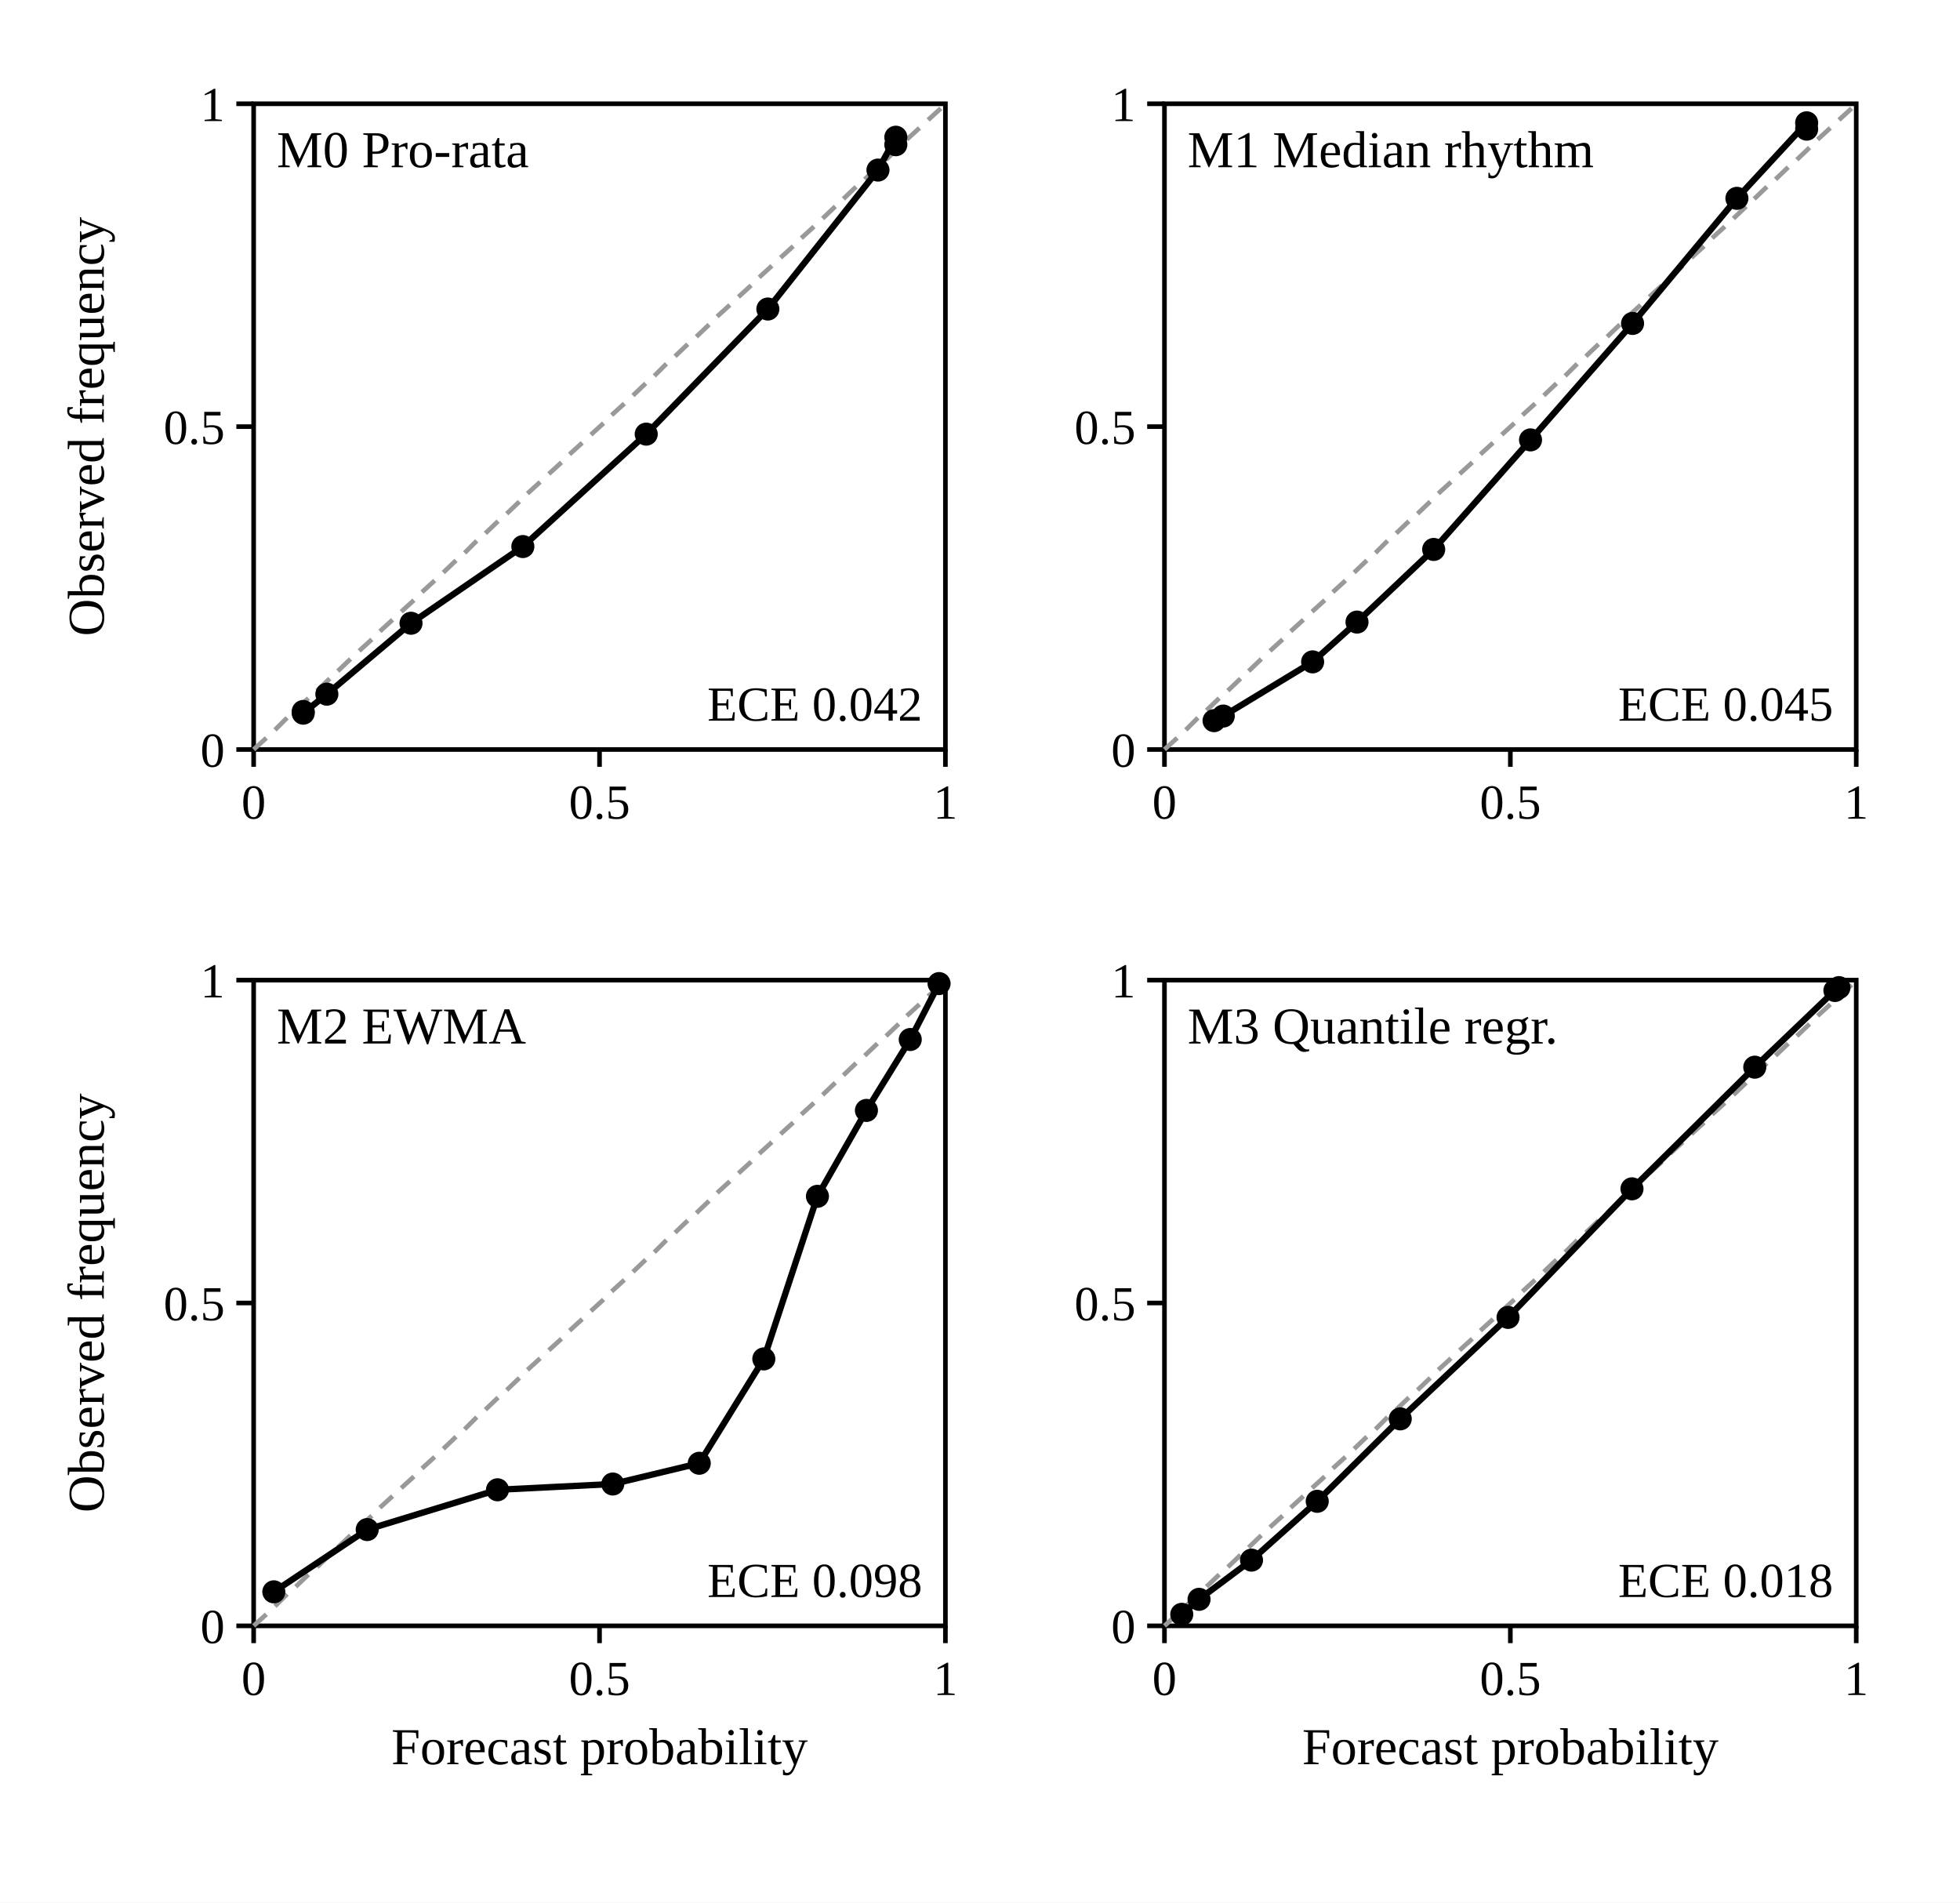
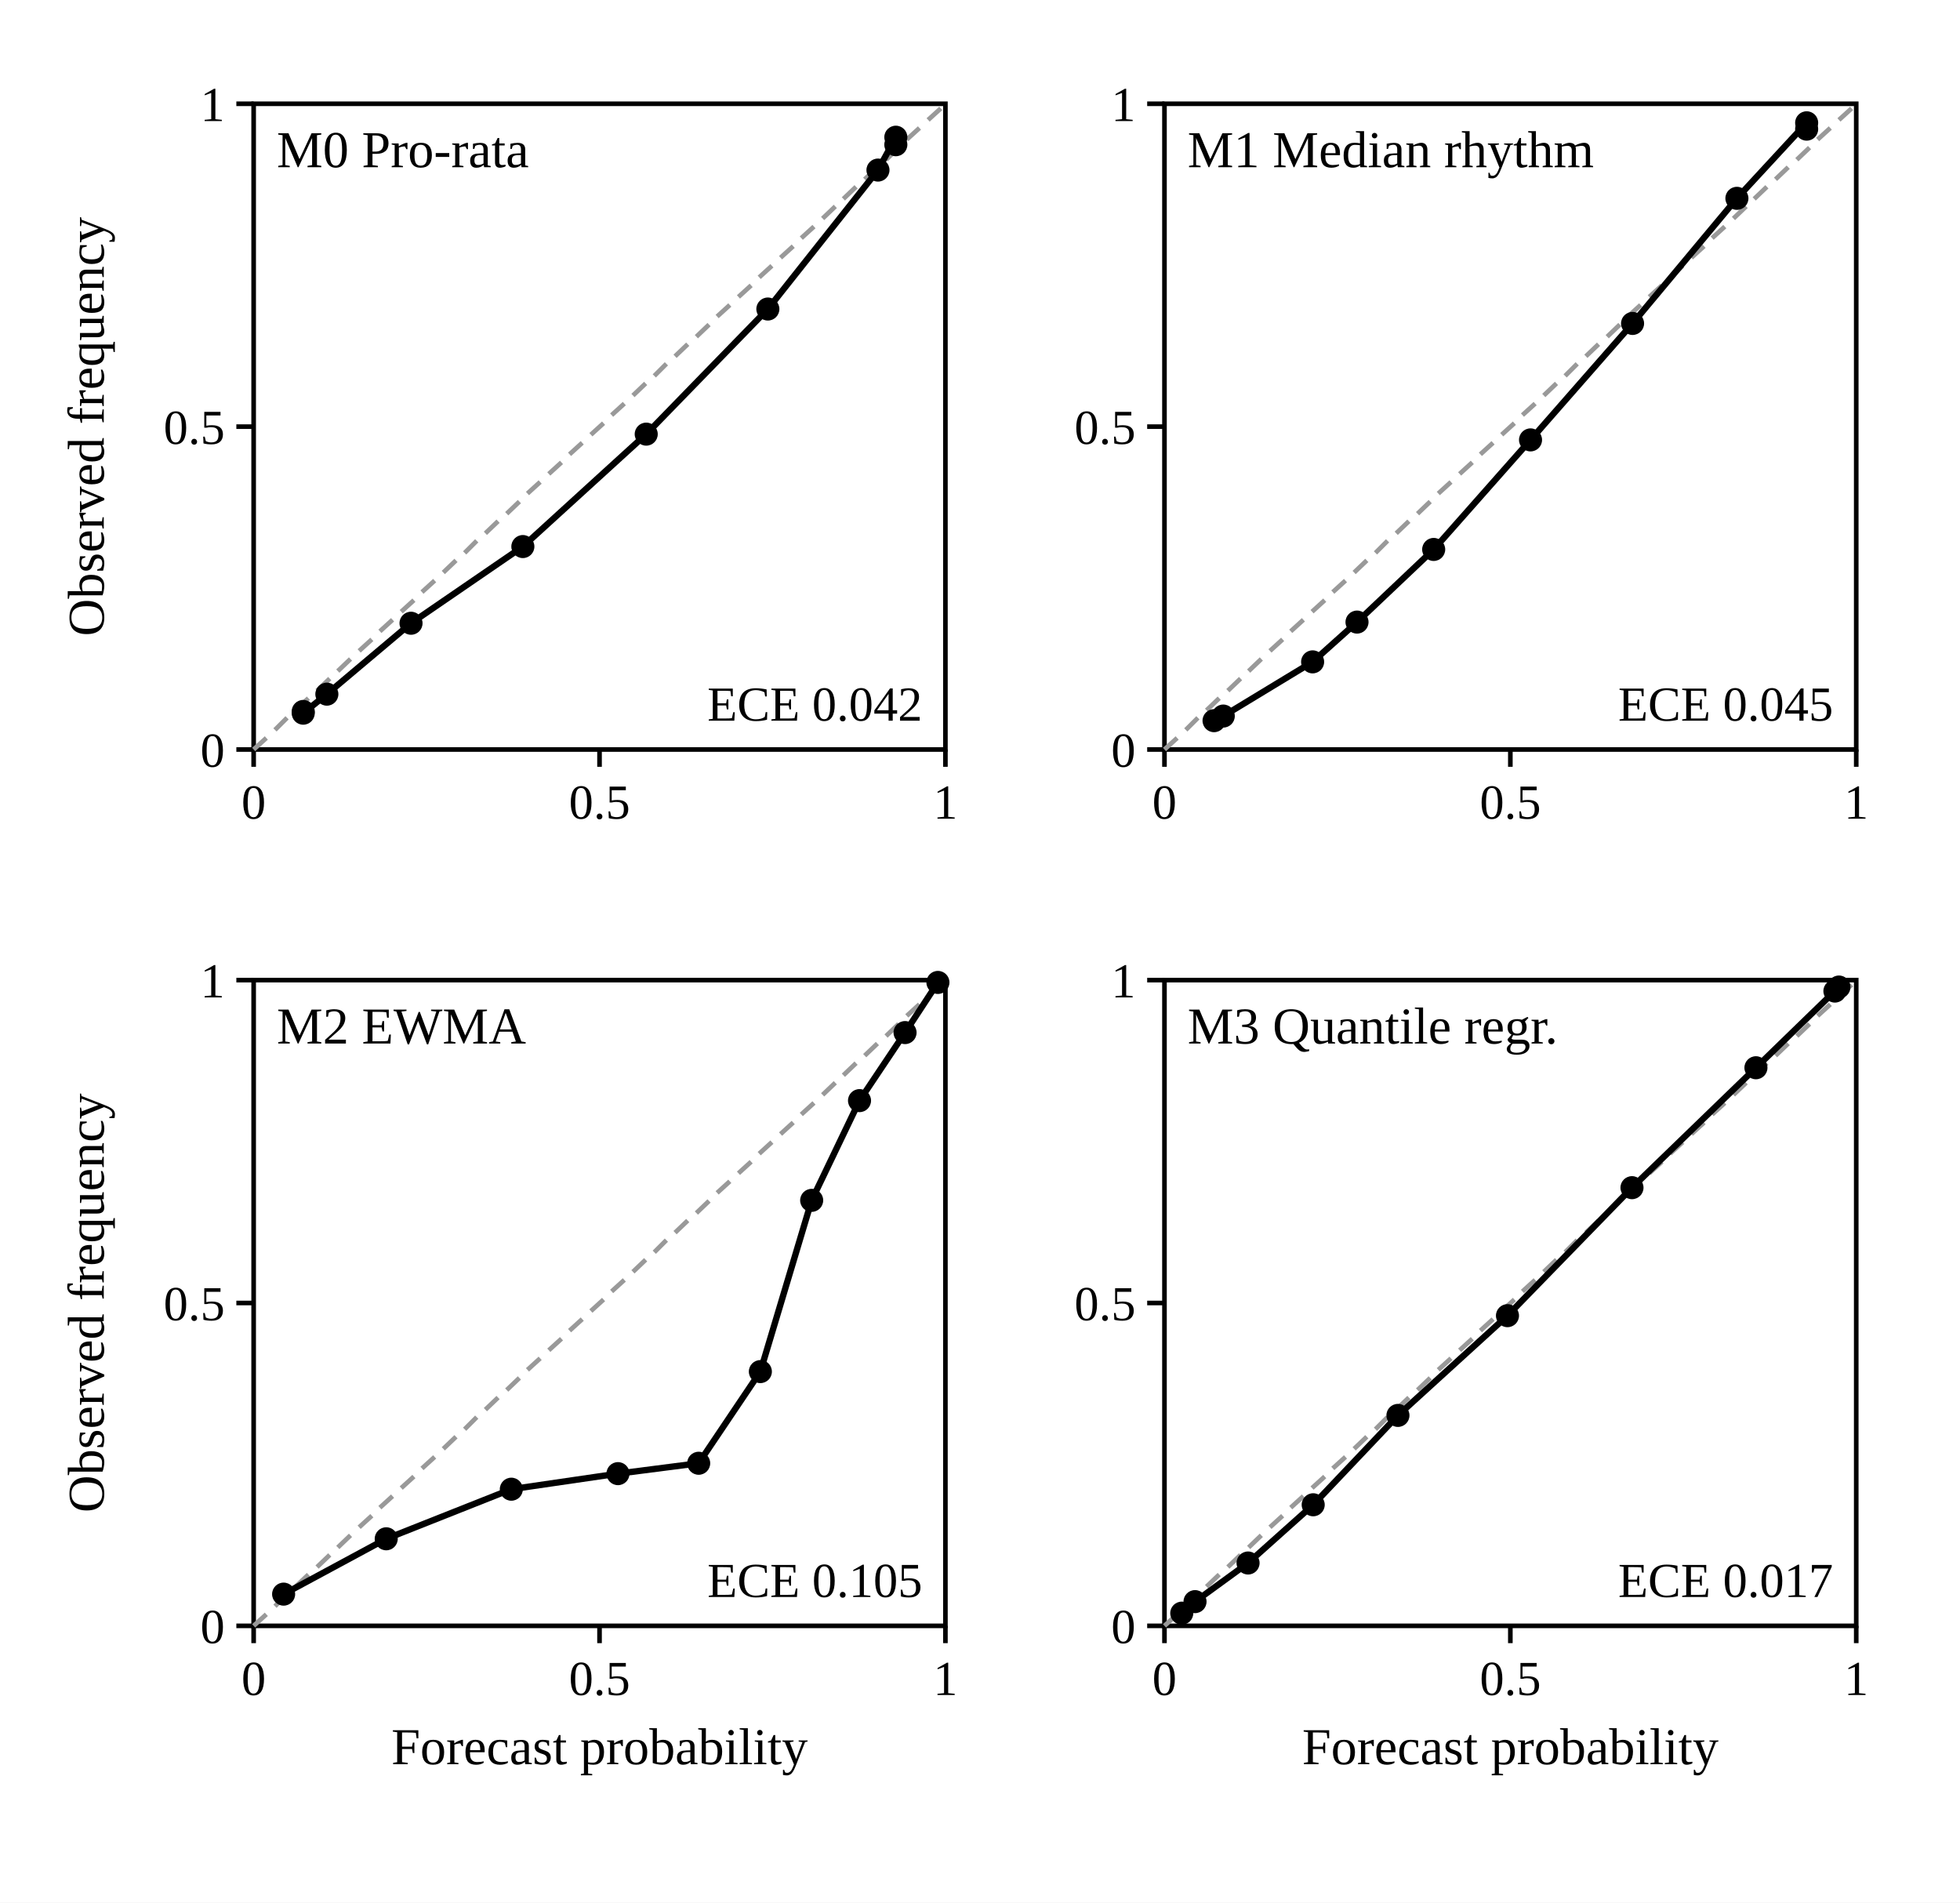
<svg xmlns="http://www.w3.org/2000/svg" width="340" height="330" viewBox="0 0 340 330">
  <rect width="340" height="330" fill="#fff" />
  <rect x="44" y="18" width="120" height="112" fill="none" stroke="#000" stroke-width="0.8" />
  <line x1="44.0" y1="130" x2="44.0" y2="133" stroke="#000" stroke-width="0.8" />
  <text x="44.0" y="142" font-family="Times New Roman, Times, serif" font-size="8.5" text-anchor="middle">0</text>
  <line x1="104.0" y1="130" x2="104.0" y2="133" stroke="#000" stroke-width="0.8" />
  <text x="104.0" y="142" font-family="Times New Roman, Times, serif" font-size="8.5" text-anchor="middle">0.5</text>
  <line x1="164.0" y1="130" x2="164.0" y2="133" stroke="#000" stroke-width="0.8" />
  <text x="164.0" y="142" font-family="Times New Roman, Times, serif" font-size="8.5" text-anchor="middle">1</text>
  <line x1="41" y1="130.0" x2="44" y2="130.0" stroke="#000" stroke-width="0.8" />
  <text x="39" y="133.0" font-family="Times New Roman, Times, serif" font-size="8.5" text-anchor="end">0</text>
  <line x1="41" y1="74.0" x2="44" y2="74.0" stroke="#000" stroke-width="0.8" />
  <text x="39" y="77.0" font-family="Times New Roman, Times, serif" font-size="8.5" text-anchor="end">0.5</text>
  <line x1="41" y1="18.0" x2="44" y2="18.0" stroke="#000" stroke-width="0.8" />
  <text x="39" y="21.0" font-family="Times New Roman, Times, serif" font-size="8.5" text-anchor="end">1</text>
  <text x="18" y="74.0" font-family="Times New Roman, Times, serif" font-size="9" text-anchor="middle" transform="rotate(-90 18 74.0)">Observed frequency</text>
  <line x1="44.0" y1="130.0" x2="46.2" y2="128.0" stroke="#999999" stroke-width="0.8" />
  <line x1="47.7" y1="126.6" x2="49.8" y2="124.5" stroke="#999999" stroke-width="0.8" />
  <line x1="51.3" y1="123.2" x2="53.5" y2="121.1" stroke="#999999" stroke-width="0.8" />
  <line x1="55.0" y1="119.8" x2="57.2" y2="117.7" stroke="#999999" stroke-width="0.8" />
  <line x1="58.6" y1="116.4" x2="60.8" y2="114.3" stroke="#999999" stroke-width="0.8" />
  <line x1="62.3" y1="112.9" x2="64.5" y2="110.9" stroke="#999999" stroke-width="0.8" />
  <line x1="65.9" y1="109.5" x2="68.1" y2="107.5" stroke="#999999" stroke-width="0.8" />
  <line x1="69.6" y1="106.1" x2="71.8" y2="104.1" stroke="#999999" stroke-width="0.8" />
  <line x1="73.2" y1="102.7" x2="75.4" y2="100.7" stroke="#999999" stroke-width="0.8" />
  <line x1="76.9" y1="99.3" x2="79.1" y2="97.2" stroke="#999999" stroke-width="0.8" />
  <line x1="80.6" y1="95.9" x2="82.7" y2="93.8" stroke="#999999" stroke-width="0.8" />
  <line x1="84.2" y1="92.5" x2="86.4" y2="90.4" stroke="#999999" stroke-width="0.8" />
  <line x1="87.9" y1="89.1" x2="90.1" y2="87.0" stroke="#999999" stroke-width="0.8" />
  <line x1="91.5" y1="85.6" x2="93.7" y2="83.6" stroke="#999999" stroke-width="0.8" />
  <line x1="95.2" y1="82.2" x2="97.4" y2="80.2" stroke="#999999" stroke-width="0.8" />
  <line x1="98.8" y1="78.8" x2="101.0" y2="76.8" stroke="#999999" stroke-width="0.8" />
  <line x1="102.5" y1="75.4" x2="104.7" y2="73.4" stroke="#999999" stroke-width="0.8" />
  <line x1="106.1" y1="72.0" x2="108.3" y2="70.0" stroke="#999999" stroke-width="0.8" />
  <line x1="109.8" y1="68.6" x2="112.0" y2="66.5" stroke="#999999" stroke-width="0.8" />
  <line x1="113.5" y1="65.2" x2="115.6" y2="63.1" stroke="#999999" stroke-width="0.8" />
  <line x1="117.1" y1="61.8" x2="119.3" y2="59.7" stroke="#999999" stroke-width="0.8" />
  <line x1="120.8" y1="58.4" x2="123.0" y2="56.3" stroke="#999999" stroke-width="0.8" />
  <line x1="124.4" y1="54.9" x2="126.6" y2="52.9" stroke="#999999" stroke-width="0.8" />
  <line x1="128.1" y1="51.5" x2="130.3" y2="49.5" stroke="#999999" stroke-width="0.8" />
  <line x1="131.7" y1="48.1" x2="133.9" y2="46.1" stroke="#999999" stroke-width="0.8" />
  <line x1="135.4" y1="44.7" x2="137.6" y2="42.7" stroke="#999999" stroke-width="0.8" />
  <line x1="139.0" y1="41.3" x2="141.2" y2="39.3" stroke="#999999" stroke-width="0.8" />
  <line x1="142.7" y1="37.9" x2="144.9" y2="35.8" stroke="#999999" stroke-width="0.8" />
  <line x1="146.3" y1="34.5" x2="148.5" y2="32.4" stroke="#999999" stroke-width="0.8" />
  <line x1="150.0" y1="31.1" x2="152.2" y2="29.0" stroke="#999999" stroke-width="0.8" />
  <line x1="153.7" y1="27.7" x2="155.9" y2="25.6" stroke="#999999" stroke-width="0.8" />
  <line x1="157.3" y1="24.2" x2="159.5" y2="22.2" stroke="#999999" stroke-width="0.8" />
  <line x1="161.0" y1="20.8" x2="163.2" y2="18.8" stroke="#999999" stroke-width="0.8" />
  <polyline points="52.6,123.4 52.6,123.7 56.7,120.4 71.3,108.1 90.7,94.8 112.1,75.3 133.2,53.6 152.3,29.5 155.4,23.8 155.4,25.1" fill="none" stroke="#000000" stroke-width="1.1" />
  <circle cx="52.6" cy="123.4" r="2.0" fill="#000000" />
  <circle cx="52.6" cy="123.7" r="2.0" fill="#000000" />
  <circle cx="56.7" cy="120.4" r="2.0" fill="#000000" />
  <circle cx="71.3" cy="108.1" r="2.0" fill="#000000" />
  <circle cx="90.7" cy="94.8" r="2.0" fill="#000000" />
  <circle cx="112.1" cy="75.3" r="2.0" fill="#000000" />
  <circle cx="133.2" cy="53.6" r="2.0" fill="#000000" />
  <circle cx="152.3" cy="29.5" r="2.0" fill="#000000" />
  <circle cx="155.4" cy="23.8" r="2.0" fill="#000000" />
  <circle cx="155.4" cy="25.1" r="2.0" fill="#000000" />
  <text x="48" y="29" font-family="Times New Roman, Times, serif" font-size="9">M0 Pro-rata</text>
  <text x="160" y="125" font-family="Times New Roman, Times, serif" font-size="8.5" text-anchor="end">ECE 0.042</text>
  <rect x="202" y="18" width="120" height="112" fill="none" stroke="#000" stroke-width="0.8" />
  <line x1="202.0" y1="130" x2="202.0" y2="133" stroke="#000" stroke-width="0.8" />
  <text x="202.0" y="142" font-family="Times New Roman, Times, serif" font-size="8.5" text-anchor="middle">0</text>
  <line x1="262.0" y1="130" x2="262.0" y2="133" stroke="#000" stroke-width="0.8" />
  <text x="262.0" y="142" font-family="Times New Roman, Times, serif" font-size="8.5" text-anchor="middle">0.5</text>
  <line x1="322.0" y1="130" x2="322.0" y2="133" stroke="#000" stroke-width="0.8" />
  <text x="322.0" y="142" font-family="Times New Roman, Times, serif" font-size="8.5" text-anchor="middle">1</text>
  <line x1="199" y1="130.0" x2="202" y2="130.0" stroke="#000" stroke-width="0.8" />
  <text x="197" y="133.0" font-family="Times New Roman, Times, serif" font-size="8.5" text-anchor="end">0</text>
  <line x1="199" y1="74.0" x2="202" y2="74.0" stroke="#000" stroke-width="0.8" />
  <text x="197" y="77.0" font-family="Times New Roman, Times, serif" font-size="8.5" text-anchor="end">0.5</text>
  <line x1="199" y1="18.0" x2="202" y2="18.0" stroke="#000" stroke-width="0.8" />
  <text x="197" y="21.0" font-family="Times New Roman, Times, serif" font-size="8.5" text-anchor="end">1</text>
  <line x1="202.0" y1="130.0" x2="204.2" y2="128.0" stroke="#999999" stroke-width="0.8" />
  <line x1="205.7" y1="126.6" x2="207.8" y2="124.5" stroke="#999999" stroke-width="0.8" />
  <line x1="209.3" y1="123.2" x2="211.5" y2="121.1" stroke="#999999" stroke-width="0.8" />
  <line x1="213.0" y1="119.8" x2="215.2" y2="117.7" stroke="#999999" stroke-width="0.8" />
  <line x1="216.6" y1="116.4" x2="218.8" y2="114.3" stroke="#999999" stroke-width="0.8" />
  <line x1="220.3" y1="112.9" x2="222.5" y2="110.9" stroke="#999999" stroke-width="0.8" />
  <line x1="223.9" y1="109.5" x2="226.1" y2="107.5" stroke="#999999" stroke-width="0.8" />
  <line x1="227.6" y1="106.1" x2="229.8" y2="104.1" stroke="#999999" stroke-width="0.8" />
  <line x1="231.2" y1="102.7" x2="233.4" y2="100.7" stroke="#999999" stroke-width="0.8" />
  <line x1="234.9" y1="99.3" x2="237.1" y2="97.2" stroke="#999999" stroke-width="0.8" />
  <line x1="238.6" y1="95.9" x2="240.7" y2="93.8" stroke="#999999" stroke-width="0.8" />
  <line x1="242.2" y1="92.5" x2="244.4" y2="90.4" stroke="#999999" stroke-width="0.8" />
  <line x1="245.9" y1="89.1" x2="248.1" y2="87.0" stroke="#999999" stroke-width="0.8" />
  <line x1="249.5" y1="85.6" x2="251.7" y2="83.6" stroke="#999999" stroke-width="0.8" />
  <line x1="253.2" y1="82.2" x2="255.4" y2="80.2" stroke="#999999" stroke-width="0.8" />
  <line x1="256.8" y1="78.8" x2="259.0" y2="76.8" stroke="#999999" stroke-width="0.8" />
  <line x1="260.5" y1="75.4" x2="262.7" y2="73.4" stroke="#999999" stroke-width="0.8" />
  <line x1="264.1" y1="72.0" x2="266.3" y2="70.0" stroke="#999999" stroke-width="0.8" />
  <line x1="267.8" y1="68.6" x2="270.0" y2="66.5" stroke="#999999" stroke-width="0.8" />
  <line x1="271.5" y1="65.2" x2="273.6" y2="63.1" stroke="#999999" stroke-width="0.8" />
  <line x1="275.1" y1="61.8" x2="277.3" y2="59.7" stroke="#999999" stroke-width="0.8" />
  <line x1="278.8" y1="58.4" x2="281.0" y2="56.3" stroke="#999999" stroke-width="0.8" />
  <line x1="282.4" y1="54.9" x2="284.6" y2="52.9" stroke="#999999" stroke-width="0.8" />
  <line x1="286.1" y1="51.5" x2="288.3" y2="49.5" stroke="#999999" stroke-width="0.8" />
  <line x1="289.7" y1="48.1" x2="291.9" y2="46.1" stroke="#999999" stroke-width="0.8" />
  <line x1="293.4" y1="44.7" x2="295.6" y2="42.7" stroke="#999999" stroke-width="0.8" />
  <line x1="297.0" y1="41.3" x2="299.2" y2="39.3" stroke="#999999" stroke-width="0.8" />
  <line x1="300.7" y1="37.9" x2="302.9" y2="35.8" stroke="#999999" stroke-width="0.8" />
  <line x1="304.3" y1="34.5" x2="306.5" y2="32.4" stroke="#999999" stroke-width="0.8" />
  <line x1="308.0" y1="31.1" x2="310.2" y2="29.0" stroke="#999999" stroke-width="0.8" />
  <line x1="311.7" y1="27.7" x2="313.9" y2="25.6" stroke="#999999" stroke-width="0.8" />
  <line x1="315.3" y1="24.2" x2="317.5" y2="22.2" stroke="#999999" stroke-width="0.8" />
  <line x1="319.0" y1="20.8" x2="321.2" y2="18.8" stroke="#999999" stroke-width="0.8" />
  <polyline points="210.6,125.0 212.2,124.2 227.7,114.8 235.4,107.9 248.7,95.3 265.5,76.3 283.2,56.1 301.3,34.4 313.4,21.3 313.4,22.4" fill="none" stroke="#000000" stroke-width="1.1" />
  <circle cx="210.6" cy="125.0" r="2.0" fill="#000000" />
  <circle cx="212.2" cy="124.2" r="2.0" fill="#000000" />
  <circle cx="227.7" cy="114.8" r="2.0" fill="#000000" />
  <circle cx="235.4" cy="107.9" r="2.0" fill="#000000" />
  <circle cx="248.7" cy="95.3" r="2.0" fill="#000000" />
  <circle cx="265.5" cy="76.3" r="2.0" fill="#000000" />
  <circle cx="283.2" cy="56.1" r="2.0" fill="#000000" />
  <circle cx="301.3" cy="34.4" r="2.0" fill="#000000" />
  <circle cx="313.4" cy="21.3" r="2.0" fill="#000000" />
  <circle cx="313.4" cy="22.4" r="2.0" fill="#000000" />
  <text x="206" y="29" font-family="Times New Roman, Times, serif" font-size="9">M1 Median rhythm</text>
  <text x="318" y="125" font-family="Times New Roman, Times, serif" font-size="8.5" text-anchor="end">ECE 0.045</text>
  <rect x="44" y="170" width="120" height="112" fill="none" stroke="#000" stroke-width="0.8" />
  <line x1="44.0" y1="282" x2="44.0" y2="285" stroke="#000" stroke-width="0.8" />
  <text x="44.0" y="294" font-family="Times New Roman, Times, serif" font-size="8.5" text-anchor="middle">0</text>
  <line x1="104.0" y1="282" x2="104.0" y2="285" stroke="#000" stroke-width="0.8" />
  <text x="104.0" y="294" font-family="Times New Roman, Times, serif" font-size="8.5" text-anchor="middle">0.5</text>
  <line x1="164.0" y1="282" x2="164.0" y2="285" stroke="#000" stroke-width="0.8" />
  <text x="164.0" y="294" font-family="Times New Roman, Times, serif" font-size="8.5" text-anchor="middle">1</text>
  <line x1="41" y1="282.0" x2="44" y2="282.0" stroke="#000" stroke-width="0.8" />
  <text x="39" y="285.0" font-family="Times New Roman, Times, serif" font-size="8.5" text-anchor="end">0</text>
  <line x1="41" y1="226.0" x2="44" y2="226.0" stroke="#000" stroke-width="0.8" />
  <text x="39" y="229.0" font-family="Times New Roman, Times, serif" font-size="8.5" text-anchor="end">0.5</text>
  <line x1="41" y1="170.0" x2="44" y2="170.0" stroke="#000" stroke-width="0.8" />
  <text x="39" y="173.0" font-family="Times New Roman, Times, serif" font-size="8.5" text-anchor="end">1</text>
  <text x="104.0" y="306" font-family="Times New Roman, Times, serif" font-size="9" text-anchor="middle">Forecast probability</text>
  <text x="18" y="226.0" font-family="Times New Roman, Times, serif" font-size="9" text-anchor="middle" transform="rotate(-90 18 226.0)">Observed frequency</text>
  <line x1="44.0" y1="282.0" x2="46.2" y2="280.0" stroke="#999999" stroke-width="0.8" />
  <line x1="47.7" y1="278.6" x2="49.8" y2="276.5" stroke="#999999" stroke-width="0.8" />
  <line x1="51.3" y1="275.2" x2="53.5" y2="273.1" stroke="#999999" stroke-width="0.8" />
  <line x1="55.0" y1="271.8" x2="57.2" y2="269.7" stroke="#999999" stroke-width="0.8" />
  <line x1="58.6" y1="268.4" x2="60.8" y2="266.3" stroke="#999999" stroke-width="0.8" />
  <line x1="62.3" y1="264.9" x2="64.5" y2="262.9" stroke="#999999" stroke-width="0.8" />
  <line x1="65.9" y1="261.5" x2="68.1" y2="259.5" stroke="#999999" stroke-width="0.8" />
  <line x1="69.6" y1="258.1" x2="71.8" y2="256.1" stroke="#999999" stroke-width="0.8" />
  <line x1="73.2" y1="254.7" x2="75.4" y2="252.7" stroke="#999999" stroke-width="0.8" />
  <line x1="76.9" y1="251.3" x2="79.1" y2="249.2" stroke="#999999" stroke-width="0.8" />
  <line x1="80.6" y1="247.9" x2="82.7" y2="245.8" stroke="#999999" stroke-width="0.8" />
  <line x1="84.2" y1="244.5" x2="86.4" y2="242.4" stroke="#999999" stroke-width="0.8" />
  <line x1="87.9" y1="241.1" x2="90.1" y2="239.0" stroke="#999999" stroke-width="0.8" />
  <line x1="91.5" y1="237.6" x2="93.7" y2="235.6" stroke="#999999" stroke-width="0.8" />
  <line x1="95.2" y1="234.2" x2="97.4" y2="232.2" stroke="#999999" stroke-width="0.8" />
  <line x1="98.8" y1="230.8" x2="101.0" y2="228.8" stroke="#999999" stroke-width="0.8" />
  <line x1="102.5" y1="227.4" x2="104.7" y2="225.4" stroke="#999999" stroke-width="0.8" />
  <line x1="106.1" y1="224.0" x2="108.3" y2="222.0" stroke="#999999" stroke-width="0.8" />
  <line x1="109.8" y1="220.6" x2="112.0" y2="218.5" stroke="#999999" stroke-width="0.8" />
  <line x1="113.5" y1="217.2" x2="115.6" y2="215.1" stroke="#999999" stroke-width="0.8" />
  <line x1="117.1" y1="213.8" x2="119.3" y2="211.7" stroke="#999999" stroke-width="0.8" />
  <line x1="120.8" y1="210.4" x2="123.0" y2="208.3" stroke="#999999" stroke-width="0.8" />
  <line x1="124.4" y1="206.9" x2="126.6" y2="204.9" stroke="#999999" stroke-width="0.8" />
  <line x1="128.1" y1="203.5" x2="130.3" y2="201.5" stroke="#999999" stroke-width="0.8" />
  <line x1="131.7" y1="200.1" x2="133.9" y2="198.1" stroke="#999999" stroke-width="0.8" />
  <line x1="135.4" y1="196.7" x2="137.6" y2="194.7" stroke="#999999" stroke-width="0.8" />
  <line x1="139.0" y1="193.3" x2="141.2" y2="191.3" stroke="#999999" stroke-width="0.8" />
  <line x1="142.7" y1="189.9" x2="144.9" y2="187.8" stroke="#999999" stroke-width="0.8" />
  <line x1="146.3" y1="186.5" x2="148.5" y2="184.4" stroke="#999999" stroke-width="0.8" />
  <line x1="150.0" y1="183.1" x2="152.2" y2="181.0" stroke="#999999" stroke-width="0.8" />
  <line x1="153.7" y1="179.7" x2="155.9" y2="177.6" stroke="#999999" stroke-width="0.8" />
  <line x1="157.3" y1="176.2" x2="159.5" y2="174.2" stroke="#999999" stroke-width="0.8" />
  <line x1="161.0" y1="172.8" x2="163.2" y2="170.8" stroke="#999999" stroke-width="0.8" />
-   <polyline points="47.5,276.1 63.7,265.3 86.3,258.4 106.3,257.4 121.3,253.8 132.5,235.7 141.8,207.5 150.3,192.6 157.9,180.3 162.9,170.6" fill="none" stroke="#000000" stroke-width="1.1" />
-   <circle cx="47.5" cy="276.1" r="2.0" fill="#000000" />
-   <circle cx="63.7" cy="265.3" r="2.0" fill="#000000" />
-   <circle cx="86.3" cy="258.4" r="2.0" fill="#000000" />
-   <circle cx="106.3" cy="257.4" r="2.0" fill="#000000" />
-   <circle cx="121.3" cy="253.8" r="2.0" fill="#000000" />
-   <circle cx="132.5" cy="235.7" r="2.0" fill="#000000" />
-   <circle cx="141.8" cy="207.5" r="2.0" fill="#000000" />
-   <circle cx="150.3" cy="192.6" r="2.0" fill="#000000" />
-   <circle cx="157.9" cy="180.3" r="2.0" fill="#000000" />
-   <circle cx="162.9" cy="170.6" r="2.0" fill="#000000" />
+   <polyline points="49.2,276.5 67.0,266.9 88.7,258.3 107.2,255.6 121.2,253.8 131.9,237.9 140.8,208.2 149.1,190.9 157.0,179.1 162.7,170.4" fill="none" stroke="#000000" stroke-width="1.1" />
+   <circle cx="49.2" cy="276.5" r="2.0" fill="#000000" />
+   <circle cx="67.0" cy="266.9" r="2.0" fill="#000000" />
+   <circle cx="88.7" cy="258.3" r="2.0" fill="#000000" />
+   <circle cx="107.2" cy="255.6" r="2.0" fill="#000000" />
+   <circle cx="121.2" cy="253.8" r="2.0" fill="#000000" />
+   <circle cx="131.9" cy="237.9" r="2.0" fill="#000000" />
+   <circle cx="140.8" cy="208.2" r="2.0" fill="#000000" />
+   <circle cx="149.1" cy="190.9" r="2.0" fill="#000000" />
+   <circle cx="157.0" cy="179.1" r="2.0" fill="#000000" />
+   <circle cx="162.7" cy="170.4" r="2.0" fill="#000000" />
  <text x="48" y="181" font-family="Times New Roman, Times, serif" font-size="9">M2 EWMA</text>
-   <text x="160" y="277" font-family="Times New Roman, Times, serif" font-size="8.5" text-anchor="end">ECE 0.098</text>
+   <text x="160" y="277" font-family="Times New Roman, Times, serif" font-size="8.5" text-anchor="end">ECE 0.105</text>
  <rect x="202" y="170" width="120" height="112" fill="none" stroke="#000" stroke-width="0.8" />
  <line x1="202.0" y1="282" x2="202.0" y2="285" stroke="#000" stroke-width="0.8" />
  <text x="202.0" y="294" font-family="Times New Roman, Times, serif" font-size="8.5" text-anchor="middle">0</text>
  <line x1="262.0" y1="282" x2="262.0" y2="285" stroke="#000" stroke-width="0.8" />
  <text x="262.0" y="294" font-family="Times New Roman, Times, serif" font-size="8.5" text-anchor="middle">0.5</text>
  <line x1="322.0" y1="282" x2="322.0" y2="285" stroke="#000" stroke-width="0.8" />
  <text x="322.0" y="294" font-family="Times New Roman, Times, serif" font-size="8.5" text-anchor="middle">1</text>
  <line x1="199" y1="282.0" x2="202" y2="282.0" stroke="#000" stroke-width="0.8" />
  <text x="197" y="285.0" font-family="Times New Roman, Times, serif" font-size="8.5" text-anchor="end">0</text>
  <line x1="199" y1="226.0" x2="202" y2="226.0" stroke="#000" stroke-width="0.8" />
  <text x="197" y="229.0" font-family="Times New Roman, Times, serif" font-size="8.5" text-anchor="end">0.5</text>
  <line x1="199" y1="170.0" x2="202" y2="170.0" stroke="#000" stroke-width="0.8" />
  <text x="197" y="173.0" font-family="Times New Roman, Times, serif" font-size="8.5" text-anchor="end">1</text>
  <text x="262.0" y="306" font-family="Times New Roman, Times, serif" font-size="9" text-anchor="middle">Forecast probability</text>
  <line x1="202.0" y1="282.0" x2="204.2" y2="280.0" stroke="#999999" stroke-width="0.8" />
  <line x1="205.7" y1="278.6" x2="207.8" y2="276.5" stroke="#999999" stroke-width="0.8" />
  <line x1="209.3" y1="275.2" x2="211.5" y2="273.1" stroke="#999999" stroke-width="0.8" />
  <line x1="213.0" y1="271.8" x2="215.2" y2="269.7" stroke="#999999" stroke-width="0.8" />
  <line x1="216.6" y1="268.4" x2="218.8" y2="266.3" stroke="#999999" stroke-width="0.8" />
  <line x1="220.3" y1="264.9" x2="222.5" y2="262.9" stroke="#999999" stroke-width="0.8" />
  <line x1="223.9" y1="261.5" x2="226.1" y2="259.5" stroke="#999999" stroke-width="0.8" />
  <line x1="227.6" y1="258.1" x2="229.8" y2="256.1" stroke="#999999" stroke-width="0.8" />
  <line x1="231.2" y1="254.7" x2="233.4" y2="252.7" stroke="#999999" stroke-width="0.8" />
  <line x1="234.9" y1="251.3" x2="237.1" y2="249.2" stroke="#999999" stroke-width="0.8" />
  <line x1="238.6" y1="247.9" x2="240.7" y2="245.8" stroke="#999999" stroke-width="0.8" />
  <line x1="242.2" y1="244.5" x2="244.4" y2="242.4" stroke="#999999" stroke-width="0.8" />
  <line x1="245.9" y1="241.1" x2="248.1" y2="239.0" stroke="#999999" stroke-width="0.8" />
  <line x1="249.5" y1="237.6" x2="251.7" y2="235.6" stroke="#999999" stroke-width="0.8" />
  <line x1="253.2" y1="234.2" x2="255.4" y2="232.2" stroke="#999999" stroke-width="0.8" />
  <line x1="256.8" y1="230.8" x2="259.0" y2="228.8" stroke="#999999" stroke-width="0.8" />
  <line x1="260.5" y1="227.4" x2="262.7" y2="225.4" stroke="#999999" stroke-width="0.8" />
  <line x1="264.1" y1="224.0" x2="266.3" y2="222.0" stroke="#999999" stroke-width="0.8" />
  <line x1="267.8" y1="220.6" x2="270.0" y2="218.5" stroke="#999999" stroke-width="0.8" />
  <line x1="271.5" y1="217.2" x2="273.6" y2="215.1" stroke="#999999" stroke-width="0.8" />
  <line x1="275.1" y1="213.8" x2="277.3" y2="211.7" stroke="#999999" stroke-width="0.8" />
  <line x1="278.8" y1="210.4" x2="281.0" y2="208.3" stroke="#999999" stroke-width="0.8" />
  <line x1="282.4" y1="206.9" x2="284.6" y2="204.9" stroke="#999999" stroke-width="0.8" />
  <line x1="286.1" y1="203.5" x2="288.3" y2="201.5" stroke="#999999" stroke-width="0.8" />
  <line x1="289.7" y1="200.1" x2="291.9" y2="198.1" stroke="#999999" stroke-width="0.8" />
  <line x1="293.4" y1="196.7" x2="295.6" y2="194.7" stroke="#999999" stroke-width="0.8" />
  <line x1="297.0" y1="193.3" x2="299.2" y2="191.3" stroke="#999999" stroke-width="0.8" />
  <line x1="300.7" y1="189.9" x2="302.9" y2="187.8" stroke="#999999" stroke-width="0.8" />
  <line x1="304.3" y1="186.5" x2="306.5" y2="184.4" stroke="#999999" stroke-width="0.8" />
  <line x1="308.0" y1="183.1" x2="310.2" y2="181.0" stroke="#999999" stroke-width="0.8" />
  <line x1="311.7" y1="179.7" x2="313.9" y2="177.6" stroke="#999999" stroke-width="0.8" />
  <line x1="315.3" y1="176.2" x2="317.5" y2="174.2" stroke="#999999" stroke-width="0.8" />
  <line x1="319.0" y1="172.8" x2="321.2" y2="170.8" stroke="#999999" stroke-width="0.8" />
-   <polyline points="205.0,280.0 208.0,277.4 217.1,270.6 228.5,260.4 242.9,246.1 261.6,228.5 283.1,206.2 304.4,185.1 318.3,171.8 319.0,171.3" fill="none" stroke="#000000" stroke-width="1.1" />
-   <circle cx="205.0" cy="280.0" r="2.0" fill="#000000" />
-   <circle cx="208.0" cy="277.4" r="2.0" fill="#000000" />
-   <circle cx="217.1" cy="270.6" r="2.0" fill="#000000" />
-   <circle cx="228.5" cy="260.4" r="2.0" fill="#000000" />
-   <circle cx="242.9" cy="246.1" r="2.0" fill="#000000" />
-   <circle cx="261.6" cy="228.5" r="2.0" fill="#000000" />
-   <circle cx="283.1" cy="206.2" r="2.0" fill="#000000" />
-   <circle cx="304.4" cy="185.1" r="2.0" fill="#000000" />
-   <circle cx="318.3" cy="171.8" r="2.0" fill="#000000" />
-   <circle cx="319.0" cy="171.3" r="2.0" fill="#000000" />
+   <polyline points="205.0,279.8 207.3,277.8 216.5,271.1 227.8,261.0 242.5,245.5 261.5,228.2 283.1,206.0 304.6,185.2 318.3,171.9 319.0,171.2" fill="none" stroke="#000000" stroke-width="1.1" />
+   <circle cx="205.0" cy="279.8" r="2.0" fill="#000000" />
+   <circle cx="207.3" cy="277.8" r="2.0" fill="#000000" />
+   <circle cx="216.5" cy="271.1" r="2.0" fill="#000000" />
+   <circle cx="227.8" cy="261.0" r="2.0" fill="#000000" />
+   <circle cx="242.5" cy="245.5" r="2.0" fill="#000000" />
+   <circle cx="261.5" cy="228.2" r="2.0" fill="#000000" />
+   <circle cx="283.1" cy="206.0" r="2.0" fill="#000000" />
+   <circle cx="304.6" cy="185.2" r="2.0" fill="#000000" />
+   <circle cx="318.3" cy="171.9" r="2.0" fill="#000000" />
+   <circle cx="319.0" cy="171.2" r="2.0" fill="#000000" />
  <text x="206" y="181" font-family="Times New Roman, Times, serif" font-size="9">M3 Quantile regr.</text>
-   <text x="318" y="277" font-family="Times New Roman, Times, serif" font-size="8.5" text-anchor="end">ECE 0.018</text>
+   <text x="318" y="277" font-family="Times New Roman, Times, serif" font-size="8.5" text-anchor="end">ECE 0.017</text>
</svg>
